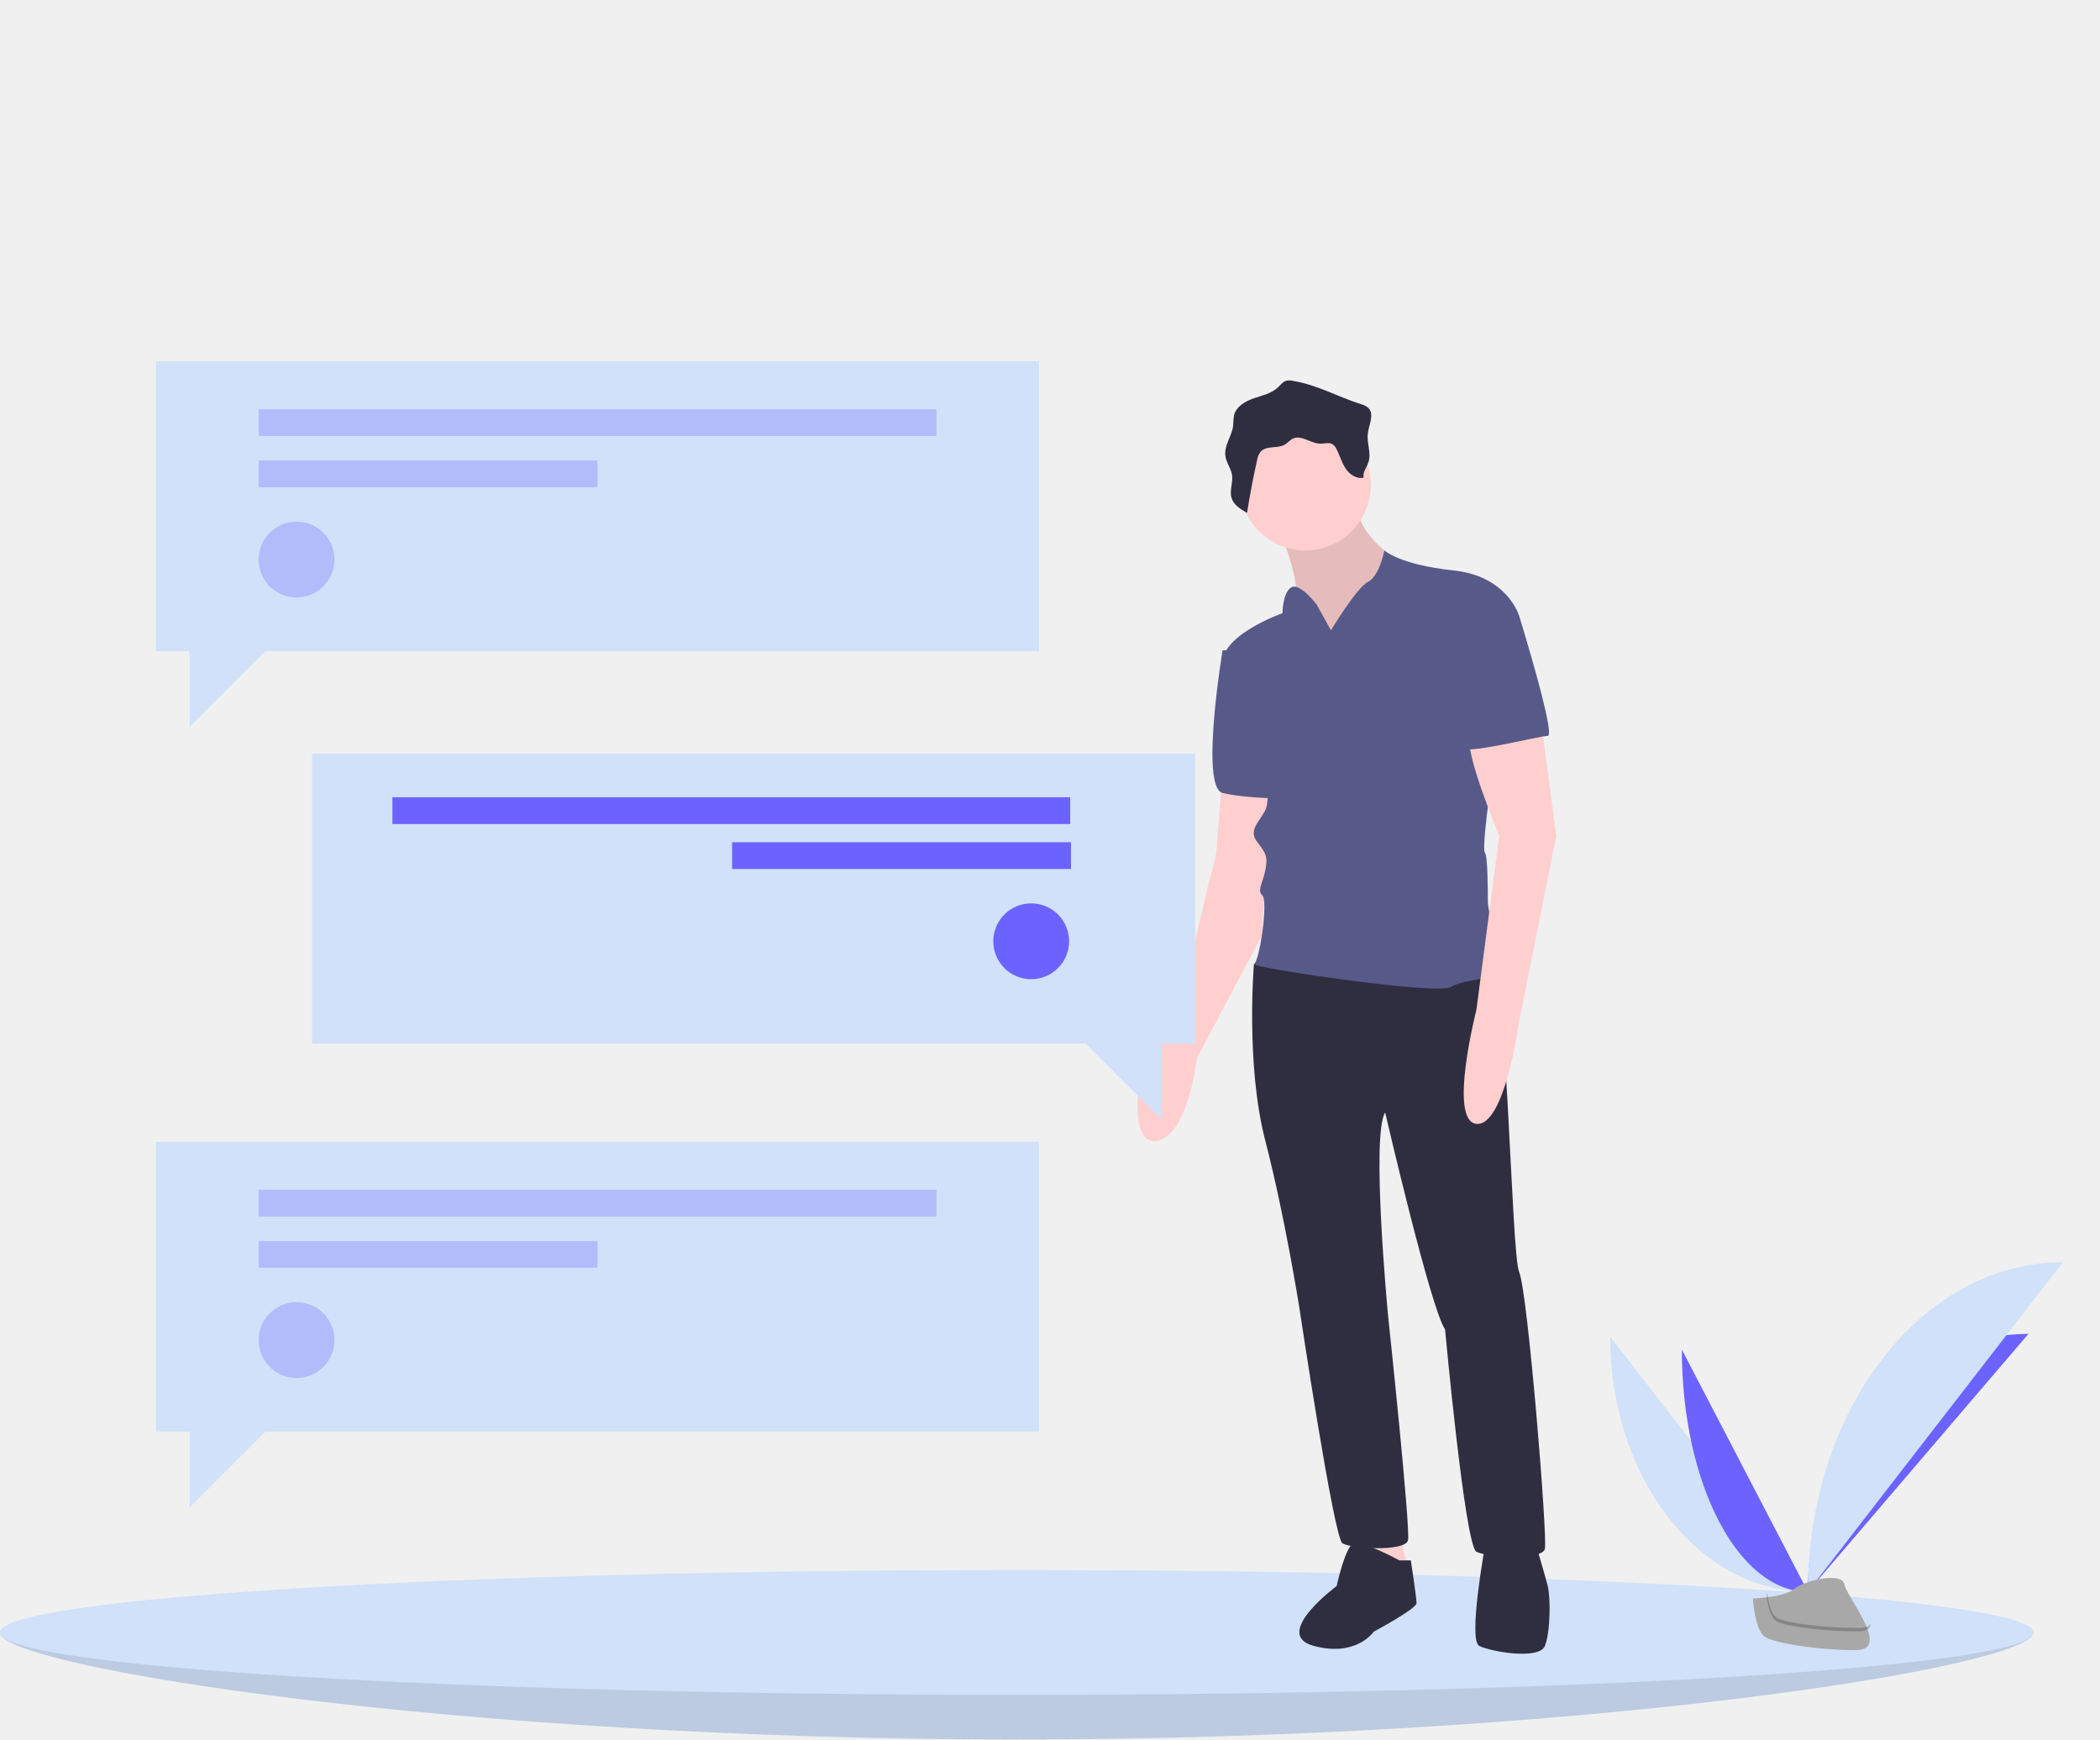
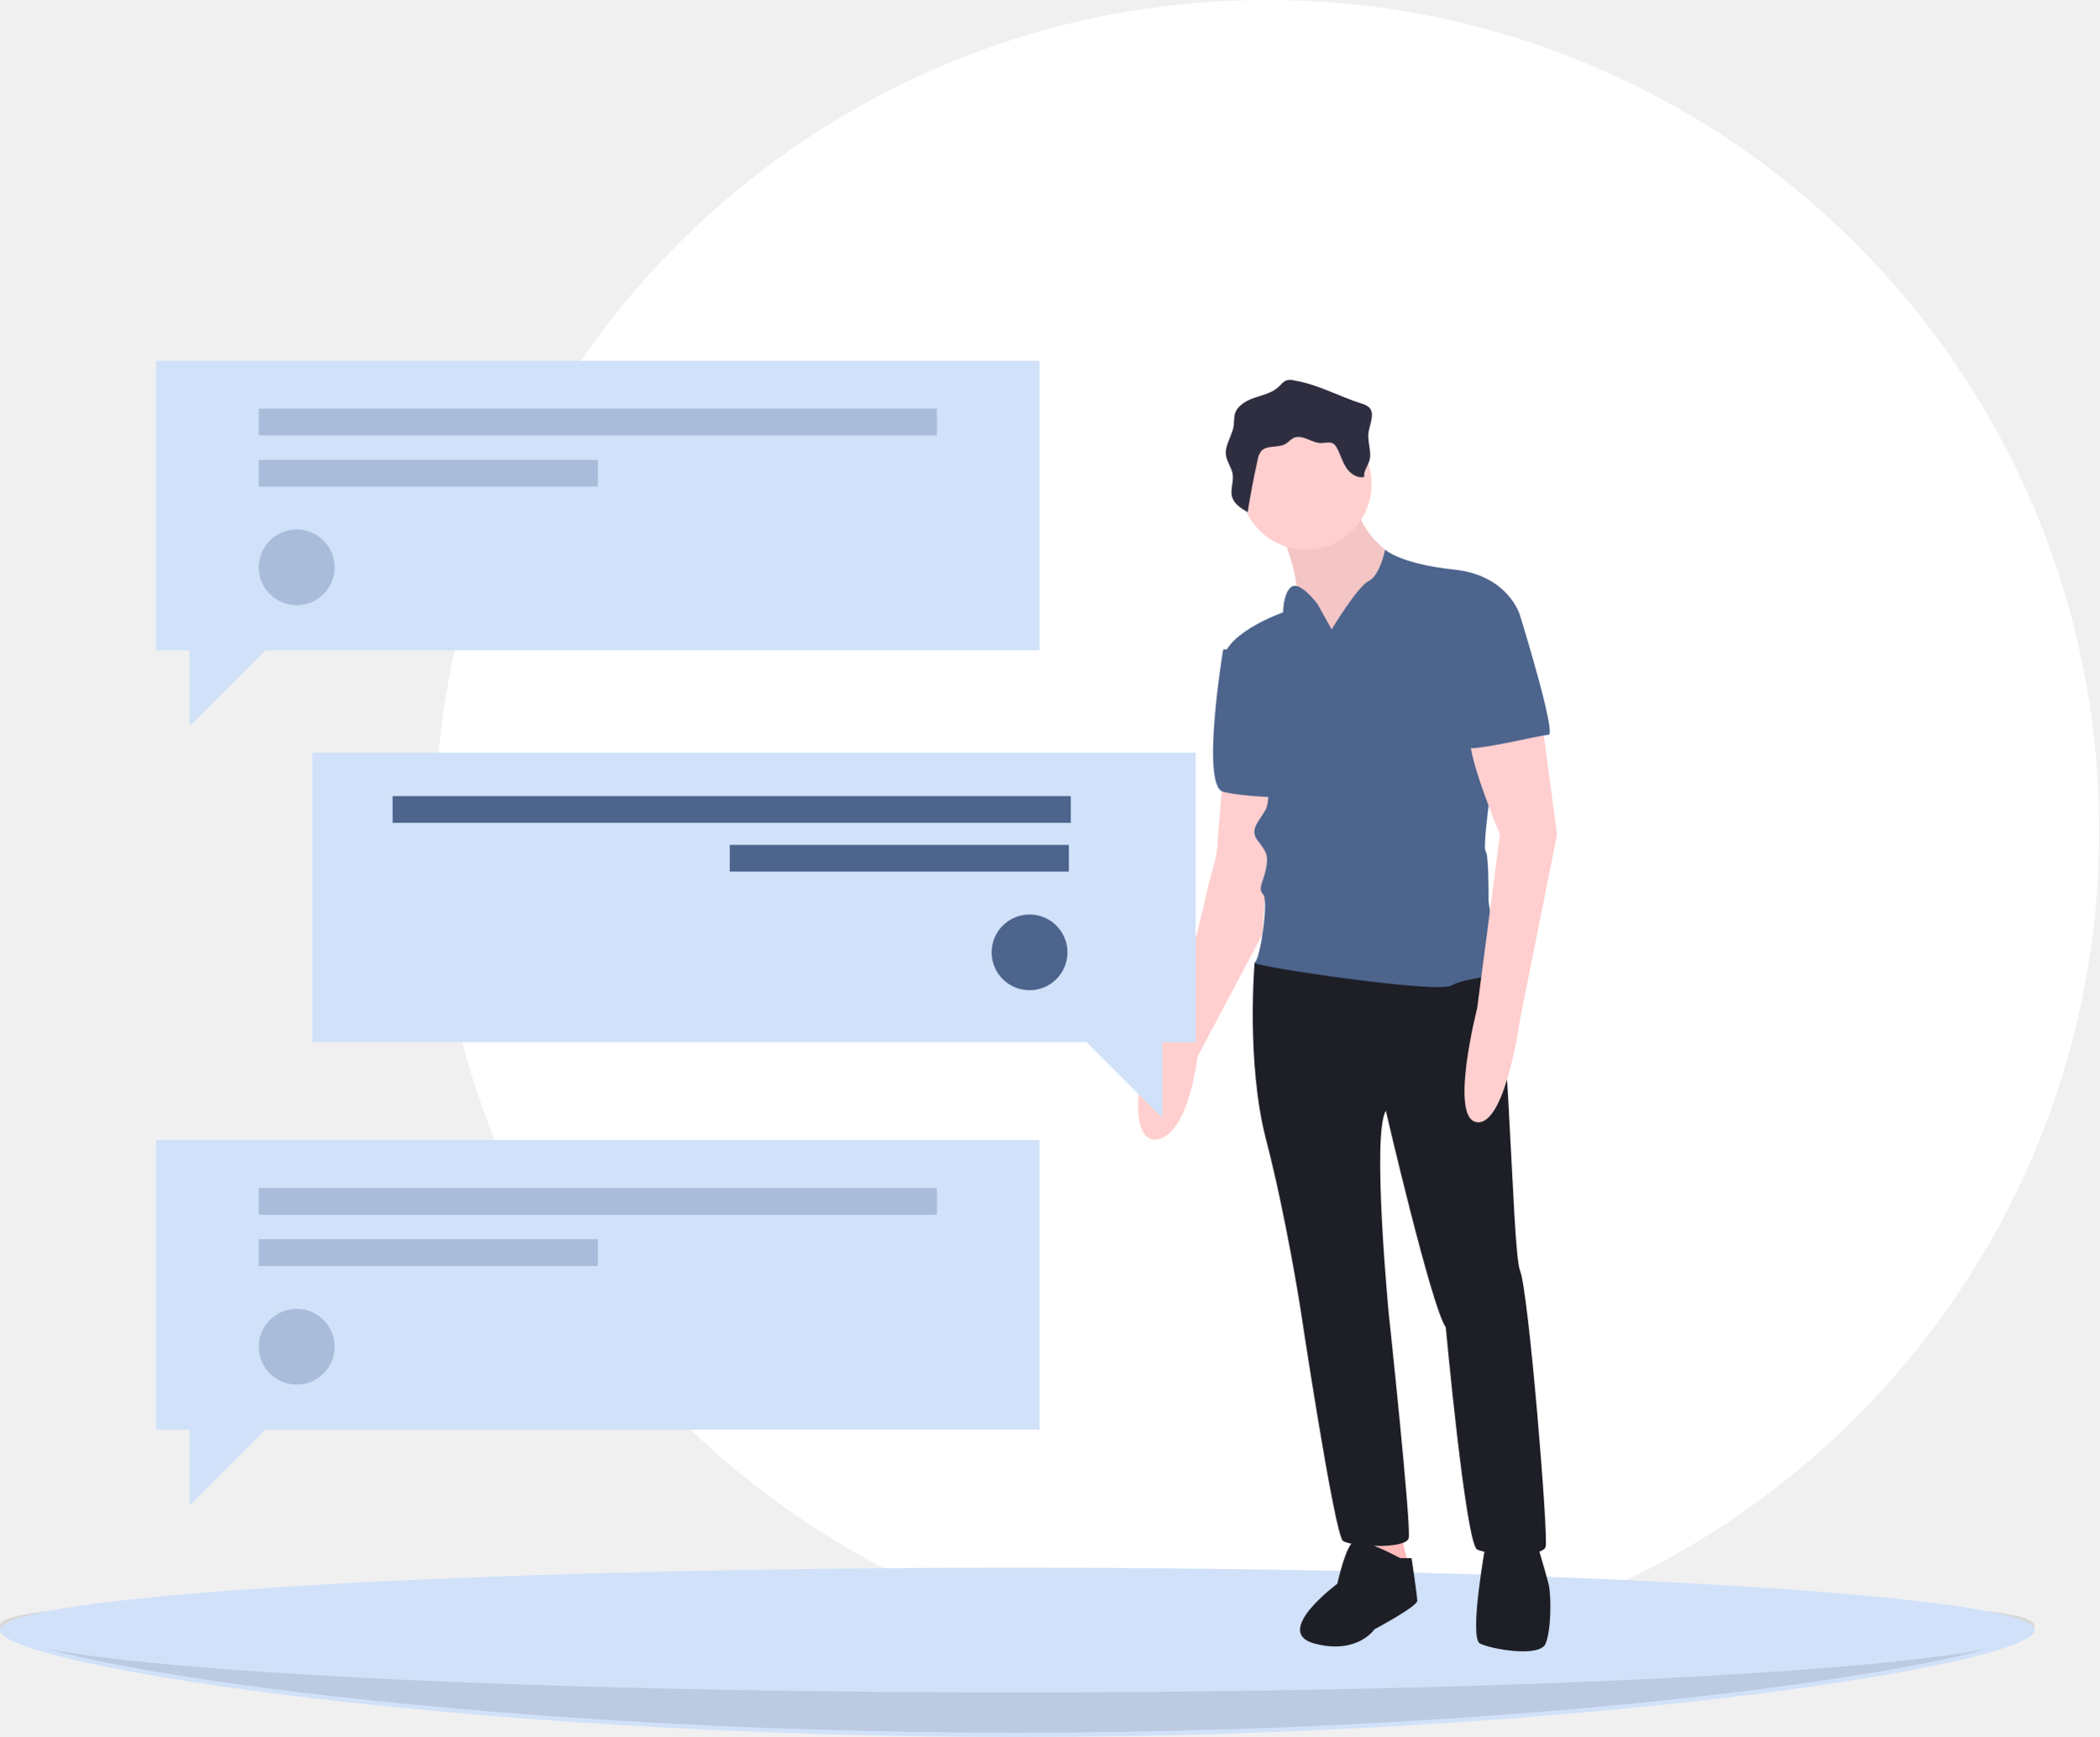
- <svg xmlns="http://www.w3.org/2000/svg" width="611" height="506" viewBox="0 0 611 506" fill="none">
-   <g id="about">
+ <svg xmlns="http://www.w3.org/2000/svg" width="580" height="480" viewBox="0 0 580 480" fill="none">
+   <g id="about" clip-path="url(#clip0)">
+     <path id="background" d="M350.095 459.077C477.068 459.077 580 356.309 580 229.538C580 102.768 477.068 0 350.095 0C223.123 0 120.191 102.768 120.191 229.538C120.191 356.309 223.123 459.077 350.095 459.077Z" fill="white" />
    <g id="platform">
-       <path id="Vector" d="M591.631 474.862C591.631 484.894 459.19 506 295.815 506C132.441 506 0 484.894 0 474.862C0 464.83 132.441 469.672 295.815 469.672C459.19 469.672 591.631 464.83 591.631 474.862Z" fill="#D0E1F9" />
-       <path id="Vector_2" opacity="0.1" d="M591.631 474.862C591.631 484.894 459.19 506 295.815 506C132.441 506 0 484.894 0 474.862C0 464.83 132.441 469.672 295.815 469.672C459.19 469.672 591.631 464.83 591.631 474.862Z" fill="black" />
-       <path id="Vector_3" d="M295.815 493.026C459.19 493.026 591.631 484.894 591.631 474.862C591.631 464.83 459.19 456.698 295.815 456.698C132.441 456.698 0 464.83 0 474.862C0 484.894 132.441 493.026 295.815 493.026Z" fill="#D0E1F9" />
-     </g>
-     <g id="plant">
-       <g id="leaves">
-         <path id="leaf4" d="M468.497 388.85C468.497 429.852 494.219 463.03 526.007 463.03L468.497 388.85Z" fill="#D0E1F9" />
-         <path id="leaf3" d="M526.007 463.029C526.007 421.567 554.711 388.016 590.185 388.016L526.007 463.029Z" fill="#6C63FF" />
-         <path id="leaf2" d="M489.333 392.567C489.333 431.514 505.736 463.03 526.007 463.03L489.333 392.567Z" fill="#6C63FF" />
-         <path id="leaf1" d="M526.007 463.029C526.007 410.05 559.185 367.179 600.186 367.179L526.007 463.029Z" fill="#D0E1F9" />
-       </g>
-       <g id="rock">
-         <path id="Vector_4" d="M510 465.005C510 465.005 519.137 464.663 521.891 462.278C524.645 459.893 535.947 457.045 536.63 460.87C537.313 464.695 550.362 479.895 540.045 479.996C529.729 480.098 516.076 478.042 513.327 476.006C510.579 473.969 510 465.005 510 465.005Z" fill="#A8A8A8" />
-         <path id="Vector_5" opacity="0.2" d="M540.891 473.576C531.683 473.651 519.496 472.142 517.042 470.648C515.174 469.51 514.43 465.426 514.18 463.542C514.008 463.549 513.908 463.553 513.908 463.553C513.908 463.553 514.425 470.13 516.878 471.625C519.331 473.119 531.518 474.628 540.726 474.553C543.384 474.532 544.302 473.586 544.252 472.186C543.883 473.032 542.869 473.56 540.891 473.576Z" fill="black" />
-       </g>
+       <path id="Vector" d="M562.125 450.462C562.125 459.978 436.289 480 281.063 480C125.836 480 0 459.978 0 450.462C0 440.946 125.836 445.539 281.063 445.539C436.289 445.539 562.125 440.946 562.125 450.462Z" fill="#D0E1F9" />
+       <path id="Vector_2" opacity="0.1" d="M562.125 449.277C562.125 458.793 436.289 478.815 281.063 478.815C125.836 478.815 0 458.793 0 449.277C0 439.761 125.836 444.354 281.063 444.354C436.289 444.354 562.125 439.761 562.125 449.277Z" fill="black" />
+       <path id="Vector_3" d="M281.063 467.692C436.289 467.692 562.125 459.978 562.125 450.462C562.125 440.945 436.289 433.231 281.063 433.231C125.836 433.231 0 440.945 0 450.462C0 459.978 125.836 467.692 281.063 467.692Z" fill="#D0E1F9" />
    </g>
    <g id="person">
-       <path id="Vector_6" d="M371.479 152.653C371.479 152.653 379.777 170.08 376.458 178.379C373.138 186.678 388.906 195.806 388.906 195.806L409.652 184.188V169.251L406.333 162.612C406.333 162.612 393.055 155.143 394.715 143.525C396.374 131.907 371.479 152.653 371.479 152.653Z" fill="#FFCFCF" />
-       <path id="Vector_7" opacity="0.1" d="M371.479 152.653C371.479 152.653 379.777 170.08 376.458 178.379C373.138 186.678 388.906 195.806 388.906 195.806L409.652 184.188V169.251L406.333 162.612C406.333 162.612 393.055 155.143 394.715 143.525C396.374 131.907 371.479 152.653 371.479 152.653Z" fill="black" />
-       <path id="Vector_8" d="M355.711 225.682C355.711 225.682 354.051 243.939 354.051 246.428C354.051 248.918 351.562 257.216 351.562 257.216C351.562 257.216 342.433 299.539 336.624 303.689C330.815 307.838 327.496 333.564 336.624 331.904C345.753 330.244 348.242 307.838 348.242 307.838L367.136 272.16L369.819 229.001L355.711 225.682Z" fill="#FFCFCF" />
-       <path id="Vector_9" d="M362.35 189.167H355.711C355.711 189.167 349.072 229.001 355.711 230.661C362.35 232.32 374.798 232.32 374.798 232.32L362.35 189.167Z" fill="#575A89" />
-       <path id="Vector_10" d="M399.693 445.595L403.013 461.362L409.652 456.383L406.332 442.275L399.693 444.765V445.595Z" fill="#FFCFCF" />
-       <path id="Vector_11" d="M369.819 277.133L364.84 280.452C364.84 280.452 362.35 309.497 368.159 331.904C373.968 354.31 378.118 380.865 378.118 380.865C378.118 380.865 388.076 447.254 390.566 448.914C393.055 450.574 408.822 451.404 409.652 448.084C410.482 444.765 403.843 382.525 403.843 382.525C403.843 382.525 398.864 330.244 403.013 323.605C403.013 323.605 416.291 380.865 420.441 386.674C420.441 386.674 426.25 449.744 429.569 451.404C432.888 453.063 448.656 453.893 449.486 450.574C450.316 447.254 444.507 375.886 442.017 370.077C439.527 364.268 438.698 277.963 432.888 278.793C427.079 279.622 369.819 277.133 369.819 277.133Z" fill="#2F2E41" />
-       <path id="Vector_12" d="M379.777 160.122C390.319 160.122 398.864 151.577 398.864 141.036C398.864 130.494 390.319 121.949 379.777 121.949C369.236 121.949 360.69 130.494 360.69 141.036C360.69 151.577 369.236 160.122 379.777 160.122Z" fill="#FFCFCF" />
-       <path id="Vector_13" d="M387.246 183.359L383.097 175.89C383.097 175.89 378.118 169.251 375.628 170.911C373.139 172.57 373.139 178.379 373.139 178.379C373.139 178.379 354.052 185.018 355.712 194.147C357.371 203.275 368.16 219.043 368.16 219.043C368.16 219.043 369.819 232.32 368.16 235.64C366.5 238.959 363.18 241.449 365.67 244.768C368.16 248.088 368.989 248.918 368.16 253.067C367.33 257.216 365.67 258.876 367.33 260.536C368.989 262.195 366.5 279.623 364.84 280.452C363.18 281.282 417.951 289.581 422.101 287.091C426.25 284.602 437.868 284.602 437.038 282.112C436.208 279.623 432.889 264.685 432.889 262.195C432.889 259.706 432.889 248.918 432.059 248.088C431.229 247.258 432.889 234.81 432.889 234.81L428.739 199.956L442.017 179.209C442.017 179.209 438.698 167.591 422.93 165.932C407.163 164.272 402.801 160.123 402.801 160.123C402.801 160.123 401.354 167.591 398.035 169.251C394.715 170.911 387.246 183.359 387.246 183.359Z" fill="#575A89" />
-       <path id="Vector_14" d="M447.826 205.765L452.805 243.108L442.017 297.049C442.017 297.049 437.868 327.754 429.569 326.924C421.271 326.094 429.569 293.73 429.569 293.73L436.208 243.108C436.208 243.108 425.42 217.383 427.909 214.063C430.399 210.744 447.826 205.765 447.826 205.765Z" fill="#FFCFCF" />
-       <path id="Vector_15" d="M407.162 453.893C407.162 453.893 396.374 448.084 393.884 448.914C391.395 449.744 388.905 461.362 388.905 461.362C388.905 461.362 369.818 475.469 382.266 478.789C394.714 482.108 399.693 474.639 399.693 474.639C399.693 474.639 412.141 468.001 412.141 466.341C412.141 464.681 410.482 453.893 410.482 453.893H407.162Z" fill="#2F2E41" />
-       <path id="Vector_16" d="M432.058 449.744C432.058 449.744 427.079 477.13 430.398 478.789C433.718 480.449 447.825 482.939 449.485 478.789C451.145 474.64 451.145 464.682 450.315 461.362C449.485 458.043 446.996 449.744 446.996 449.744H432.058Z" fill="#2F2E41" />
-       <path id="Vector_17" d="M376.448 110.846C375.705 110.623 374.916 110.599 374.161 110.777C373.209 111.088 372.583 111.968 371.857 112.658C369.954 114.465 367.234 115.03 364.754 115.886C362.273 116.742 359.663 118.257 359.042 120.807C358.892 121.833 358.802 122.867 358.771 123.903C358.402 126.911 356.107 129.62 356.518 132.622C356.786 134.584 358.184 136.248 358.471 138.207C358.791 140.391 357.688 142.665 358.303 144.784C358.907 146.862 360.947 148.128 362.827 149.198C363.633 144.08 364.602 138.991 365.732 133.932C365.861 133.017 366.216 132.15 366.767 131.409C368.435 129.519 371.708 130.595 373.874 129.304C374.696 128.813 375.307 128.004 376.171 127.591C378.672 126.395 381.378 129.044 384.151 129.069C385.374 129.08 386.716 128.594 387.75 129.249C388.206 129.583 388.569 130.028 388.803 130.543C389.791 132.398 390.334 134.481 391.486 136.238C392.638 137.995 394.702 139.429 396.745 138.937C396.433 137.352 397.673 135.927 398.17 134.391C399.024 131.747 397.627 128.878 397.964 126.12C398.28 123.531 399.967 120.492 398.116 118.654C397.484 118.12 396.733 117.743 395.927 117.555C389.378 115.476 383.328 111.993 376.448 110.846Z" fill="#2F2E41" />
-       <path id="Vector_18" d="M433.718 175.89L442.017 179.209C442.017 179.209 452.805 214.063 450.315 214.063C447.826 214.063 425.419 219.872 425.419 217.383C425.419 214.893 427.079 175.89 433.718 175.89Z" fill="#575A89" />
+       <path id="Vector_4" d="M352.956 144.809C352.956 144.809 360.841 161.341 357.687 169.213C354.533 177.085 369.514 185.745 369.514 185.745L389.226 174.724V160.554L386.072 154.256C386.072 154.256 373.456 147.171 375.033 136.15C376.61 125.129 352.956 144.809 352.956 144.809Z" fill="#F3C4C4" />
+       <path id="Vector_5" opacity="0.1" d="M352.956 144.809C352.956 144.809 360.841 161.341 357.687 169.213C354.533 177.085 369.514 185.745 369.514 185.745L389.226 174.724V160.554L386.072 154.256C386.072 154.256 373.456 147.171 375.033 136.15C376.61 125.129 352.956 144.809 352.956 144.809Z" fill="#FFCFCF" />
+       <path id="Vector_6" d="M337.971 214.085C337.971 214.085 336.394 231.404 336.394 233.766C336.394 236.128 334.028 244 334.028 244C334.028 244 325.355 284.148 319.836 288.084C314.316 292.02 311.162 316.424 319.836 314.849C328.509 313.275 330.874 292.02 330.874 292.02L348.826 258.176L351.375 217.234L337.971 214.085Z" fill="#FFCFCF" />
+       <path id="Vector_7" d="M344.281 179.447H337.973C337.973 179.447 331.666 217.234 337.973 218.808C344.281 220.383 356.108 220.383 356.108 220.383L344.281 179.447Z" fill="#4D648D" />
+       <path id="Vector_8" d="M379.758 422.698L382.912 437.655L389.22 432.932L386.066 419.549L379.758 421.911V422.698Z" fill="#FFB9B9" />
+       <path id="Vector_9" d="M351.379 262.892L346.648 266.041C346.648 266.041 344.283 293.594 349.802 314.849C355.321 336.103 359.264 361.294 359.264 361.294C359.264 361.294 368.725 424.272 371.091 425.846C373.456 427.421 388.437 428.208 389.226 425.059C390.014 421.91 383.706 362.869 383.706 362.869C383.706 362.869 378.975 313.274 382.918 306.976C382.918 306.976 395.533 361.294 399.476 366.805C399.476 366.805 404.995 426.634 408.149 428.208C411.303 429.783 426.284 430.57 427.072 427.421C427.861 424.272 422.341 356.571 419.976 351.061C417.611 345.55 416.822 263.679 411.303 264.467C405.783 265.254 351.379 262.892 351.379 262.892Z" fill="#1E1F26" />
+       <path id="Vector_10" d="M360.839 151.895C370.855 151.895 378.974 143.788 378.974 133.789C378.974 123.789 370.855 115.683 360.839 115.683C350.823 115.683 342.704 123.789 342.704 133.789C342.704 143.788 350.823 151.895 360.839 151.895Z" fill="#FFCFCF" />
+       <path id="Vector_11" d="M367.934 173.937L363.991 166.852C363.991 166.852 359.261 160.554 356.895 162.129C354.53 163.703 354.53 169.214 354.53 169.214C354.53 169.214 336.395 175.512 337.972 184.171C339.549 192.83 349.799 207.788 349.799 207.788C349.799 207.788 351.376 220.383 349.799 223.532C348.222 226.681 345.068 229.043 347.433 232.191C349.799 235.34 350.587 236.128 349.799 240.064C349.01 244 347.433 245.574 349.01 247.149C350.587 248.723 348.222 265.255 346.645 266.042C345.068 266.829 397.107 274.701 401.05 272.34C404.992 269.978 416.031 269.978 415.242 267.616C414.454 265.255 411.3 251.085 411.3 248.723C411.3 246.361 411.3 236.127 410.511 235.34C409.723 234.553 411.3 222.745 411.3 222.745L407.357 189.682L419.973 170.001C419.973 170.001 416.819 158.98 401.838 157.406C386.857 155.831 382.713 151.895 382.713 151.895C382.713 151.895 381.338 158.98 378.184 160.554C375.03 162.129 367.934 173.937 367.934 173.937Z" fill="#4D648D" />
+       <path id="Vector_12" d="M425.493 195.191L430.224 230.616L419.973 281.786C419.973 281.786 416.031 310.913 408.146 310.125C400.262 309.338 408.146 278.637 408.146 278.637L414.454 230.616C414.454 230.616 404.204 206.212 406.569 203.064C408.935 199.915 425.493 195.191 425.493 195.191Z" fill="#FFCFCF" />
+       <path id="Vector_13" d="M386.859 430.57C386.859 430.57 376.609 425.059 374.244 425.847C371.878 426.634 369.513 437.655 369.513 437.655C369.513 437.655 351.378 451.038 363.205 454.186C375.032 457.335 379.763 450.25 379.763 450.25C379.763 450.25 391.59 443.953 391.59 442.378C391.59 440.804 390.013 430.57 390.013 430.57H386.859Z" fill="#1E1F26" />
+       <path id="Vector_14" d="M410.513 426.634C410.513 426.634 405.782 452.612 408.936 454.186C412.09 455.761 425.494 458.123 427.071 454.186C428.648 450.25 428.648 440.804 427.859 437.655C427.071 434.506 424.705 426.634 424.705 426.634H410.513Z" fill="#1E1F26" />
+       <path id="Vector_15" d="M357.678 105.15C356.972 104.939 356.223 104.916 355.506 105.085C354.601 105.38 354.007 106.215 353.316 106.869C351.508 108.583 348.925 109.119 346.568 109.931C344.21 110.743 341.731 112.18 341.141 114.599C340.998 115.572 340.912 116.553 340.884 117.537C340.532 120.39 338.353 122.959 338.742 125.808C338.997 127.669 340.326 129.247 340.599 131.106C340.903 133.177 339.854 135.334 340.439 137.345C341.012 139.316 342.951 140.517 344.737 141.532C345.503 136.677 346.423 131.849 347.497 127.05C347.619 126.183 347.957 125.36 348.48 124.657C350.066 122.864 353.175 123.885 355.233 122.66C356.014 122.195 356.594 121.427 357.415 121.035C359.792 119.901 362.363 122.414 364.997 122.437C366.16 122.447 367.435 121.986 368.417 122.608C368.851 122.924 369.195 123.347 369.417 123.835C370.356 125.595 370.872 127.571 371.967 129.238C373.062 130.905 375.022 132.265 376.963 131.798C376.667 130.295 377.845 128.943 378.317 127.485C379.129 124.978 377.802 122.256 378.122 119.64C378.422 117.184 380.025 114.301 378.266 112.557C377.665 112.051 376.952 111.693 376.186 111.515C369.963 109.543 364.215 106.238 357.678 105.15Z" fill="#2F2E41" />
+       <path id="Vector_16" d="M412.084 166.851L419.969 170C419.969 170 430.219 203.063 427.854 203.063C425.488 203.063 404.2 208.574 404.2 206.212C404.2 203.85 405.777 166.851 412.084 166.851Z" fill="#4D648D" />
    </g>
    <g id="messages">
      <g id="message1">
-         <path id="border" d="M302.303 105.092H45.41V189.426H55.141V211.482L77.197 189.426H302.303V105.092Z" fill="#D0E1F9" />
-         <path class="line" id="Vector_19" opacity="0.3" d="M272.461 119.04H75.251V126.825H272.461V119.04Z" fill="#6C63FF" />
-         <path class="line" id="Vector_20" opacity="0.3" d="M173.856 133.961H75.251V141.746H173.856V133.961Z" fill="#6C63FF" />
-         <path class="circle" id="circle3" opacity="0.3" d="M86.279 173.802C92.37 173.802 97.307 168.865 97.307 162.774C97.307 156.683 92.37 151.746 86.279 151.746C80.189 151.746 75.251 156.683 75.251 162.774C75.251 168.865 80.189 173.802 86.279 173.802Z" fill="#6C63FF" />
+         <path id="Vector_17" d="M287.225 99.692H43.144V179.692H52.389V200.615L73.346 179.692H287.225V99.692Z" fill="#D0E1F9" />
+         <path id="Vector_18" class="line" opacity="0.3" d="M258.874 112.923H71.499V120.308H258.874V112.923Z" fill="#4D648D" />
+         <path id="Vector_19" class="line" opacity="0.3" d="M165.187 127.077H71.499V134.461H165.187V127.077Z" fill="#4D648D" />
+         <path id="Vector_20" class="circle" opacity="0.3" d="M81.977 167.237C87.764 167.237 92.455 162.553 92.455 156.775C92.455 150.997 87.764 146.313 81.977 146.313C76.19 146.313 71.499 150.997 71.499 156.775C71.499 162.553 76.19 167.237 81.977 167.237Z" fill="#4D648D" />
      </g>
      <g id="message2">
-         <path id="border_2" d="M90.82 219.267H347.713V303.6H337.982V325.656L315.926 303.6H90.82V219.267Z" fill="#D0E1F9" />
-         <path class="line" id="Vector_21" d="M311.384 231.917H114.174V239.702H311.384V231.917Z" fill="#6C63FF" />
-         <path class="line" id="Vector_22" d="M311.605 245H213V252.785H311.605V245Z" fill="#6C63FF" />
-         <path class="circle" id="circle2" d="M300.028 284.841C306.119 284.841 311.056 279.904 311.056 273.813C311.056 267.722 306.119 262.785 300.028 262.785C293.937 262.785 289 267.722 289 273.813C289 279.904 293.937 284.841 300.028 284.841Z" fill="#6C63FF" />
+         <path id="Vector_21" d="M86.293 208H330.373V288H321.128V308.923L300.171 288H86.293V208Z" fill="#D0E1F9" />
+         <path id="Vector_22" class="line" d="M295.856 220H108.481V227.385H295.856V220Z" fill="#4D648D" />
+         <path id="Vector_23" class="line" d="M295.324 233.481H201.636V240.866H295.324V233.481Z" fill="#4D648D" />
+         <path id="Vector_24" class="circle" d="M284.466 273.641C290.253 273.641 294.944 268.958 294.944 263.18C294.944 257.402 290.253 252.718 284.466 252.718C278.679 252.718 273.988 257.402 273.988 263.18C273.988 268.958 278.679 273.641 284.466 273.641Z" fill="#4D648D" />
      </g>
      <g id="message3">
-         <path id="border_3" d="M302.303 332.144H45.41V416.477H55.141V438.533L77.197 416.477H302.303V332.144Z" fill="#D0E1F9" />
-         <path class="line" id="Vector_23" opacity="0.3" d="M272.461 346.091H75.251V353.876H272.461V346.091Z" fill="#6C63FF" />
-         <path class="line" id="Vector_24" opacity="0.3" d="M173.856 361.012H75.251V368.797H173.856V361.012Z" fill="#6C63FF" />
-         <path class="circle" id="circle1" opacity="0.3" d="M86.279 400.853C92.37 400.853 97.307 395.916 97.307 389.825C97.307 383.734 92.37 378.797 86.279 378.797C80.189 378.797 75.251 383.734 75.251 389.825C75.251 395.916 80.189 400.853 86.279 400.853Z" fill="#6C63FF" />
+         <path id="Vector_25" d="M287.225 315.077H43.144V395.077H52.389V416L73.346 395.077H287.225V315.077Z" fill="#D0E1F9" />
+         <path id="Vector_26" class="line" opacity="0.3" d="M258.874 328.308H71.499V335.692H258.874V328.308Z" fill="#4D648D" />
+         <path id="Vector_27" class="line" opacity="0.3" d="M165.187 342.461H71.499V349.846H165.187V342.461Z" fill="#4D648D" />
+         <path id="Vector_28" class="circle" opacity="0.3" d="M81.977 382.621C87.764 382.621 92.455 377.937 92.455 372.16C92.455 366.382 87.764 361.698 81.977 361.698C76.19 361.698 71.499 366.382 71.499 372.16C71.499 377.937 76.19 382.621 81.977 382.621Z" fill="#4D648D" />
      </g>
    </g>
  </g>
+   <defs>
+     <clipPath id="clip0">
+       <rect width="580" height="480" fill="white" />
+     </clipPath>
+   </defs>
</svg>
